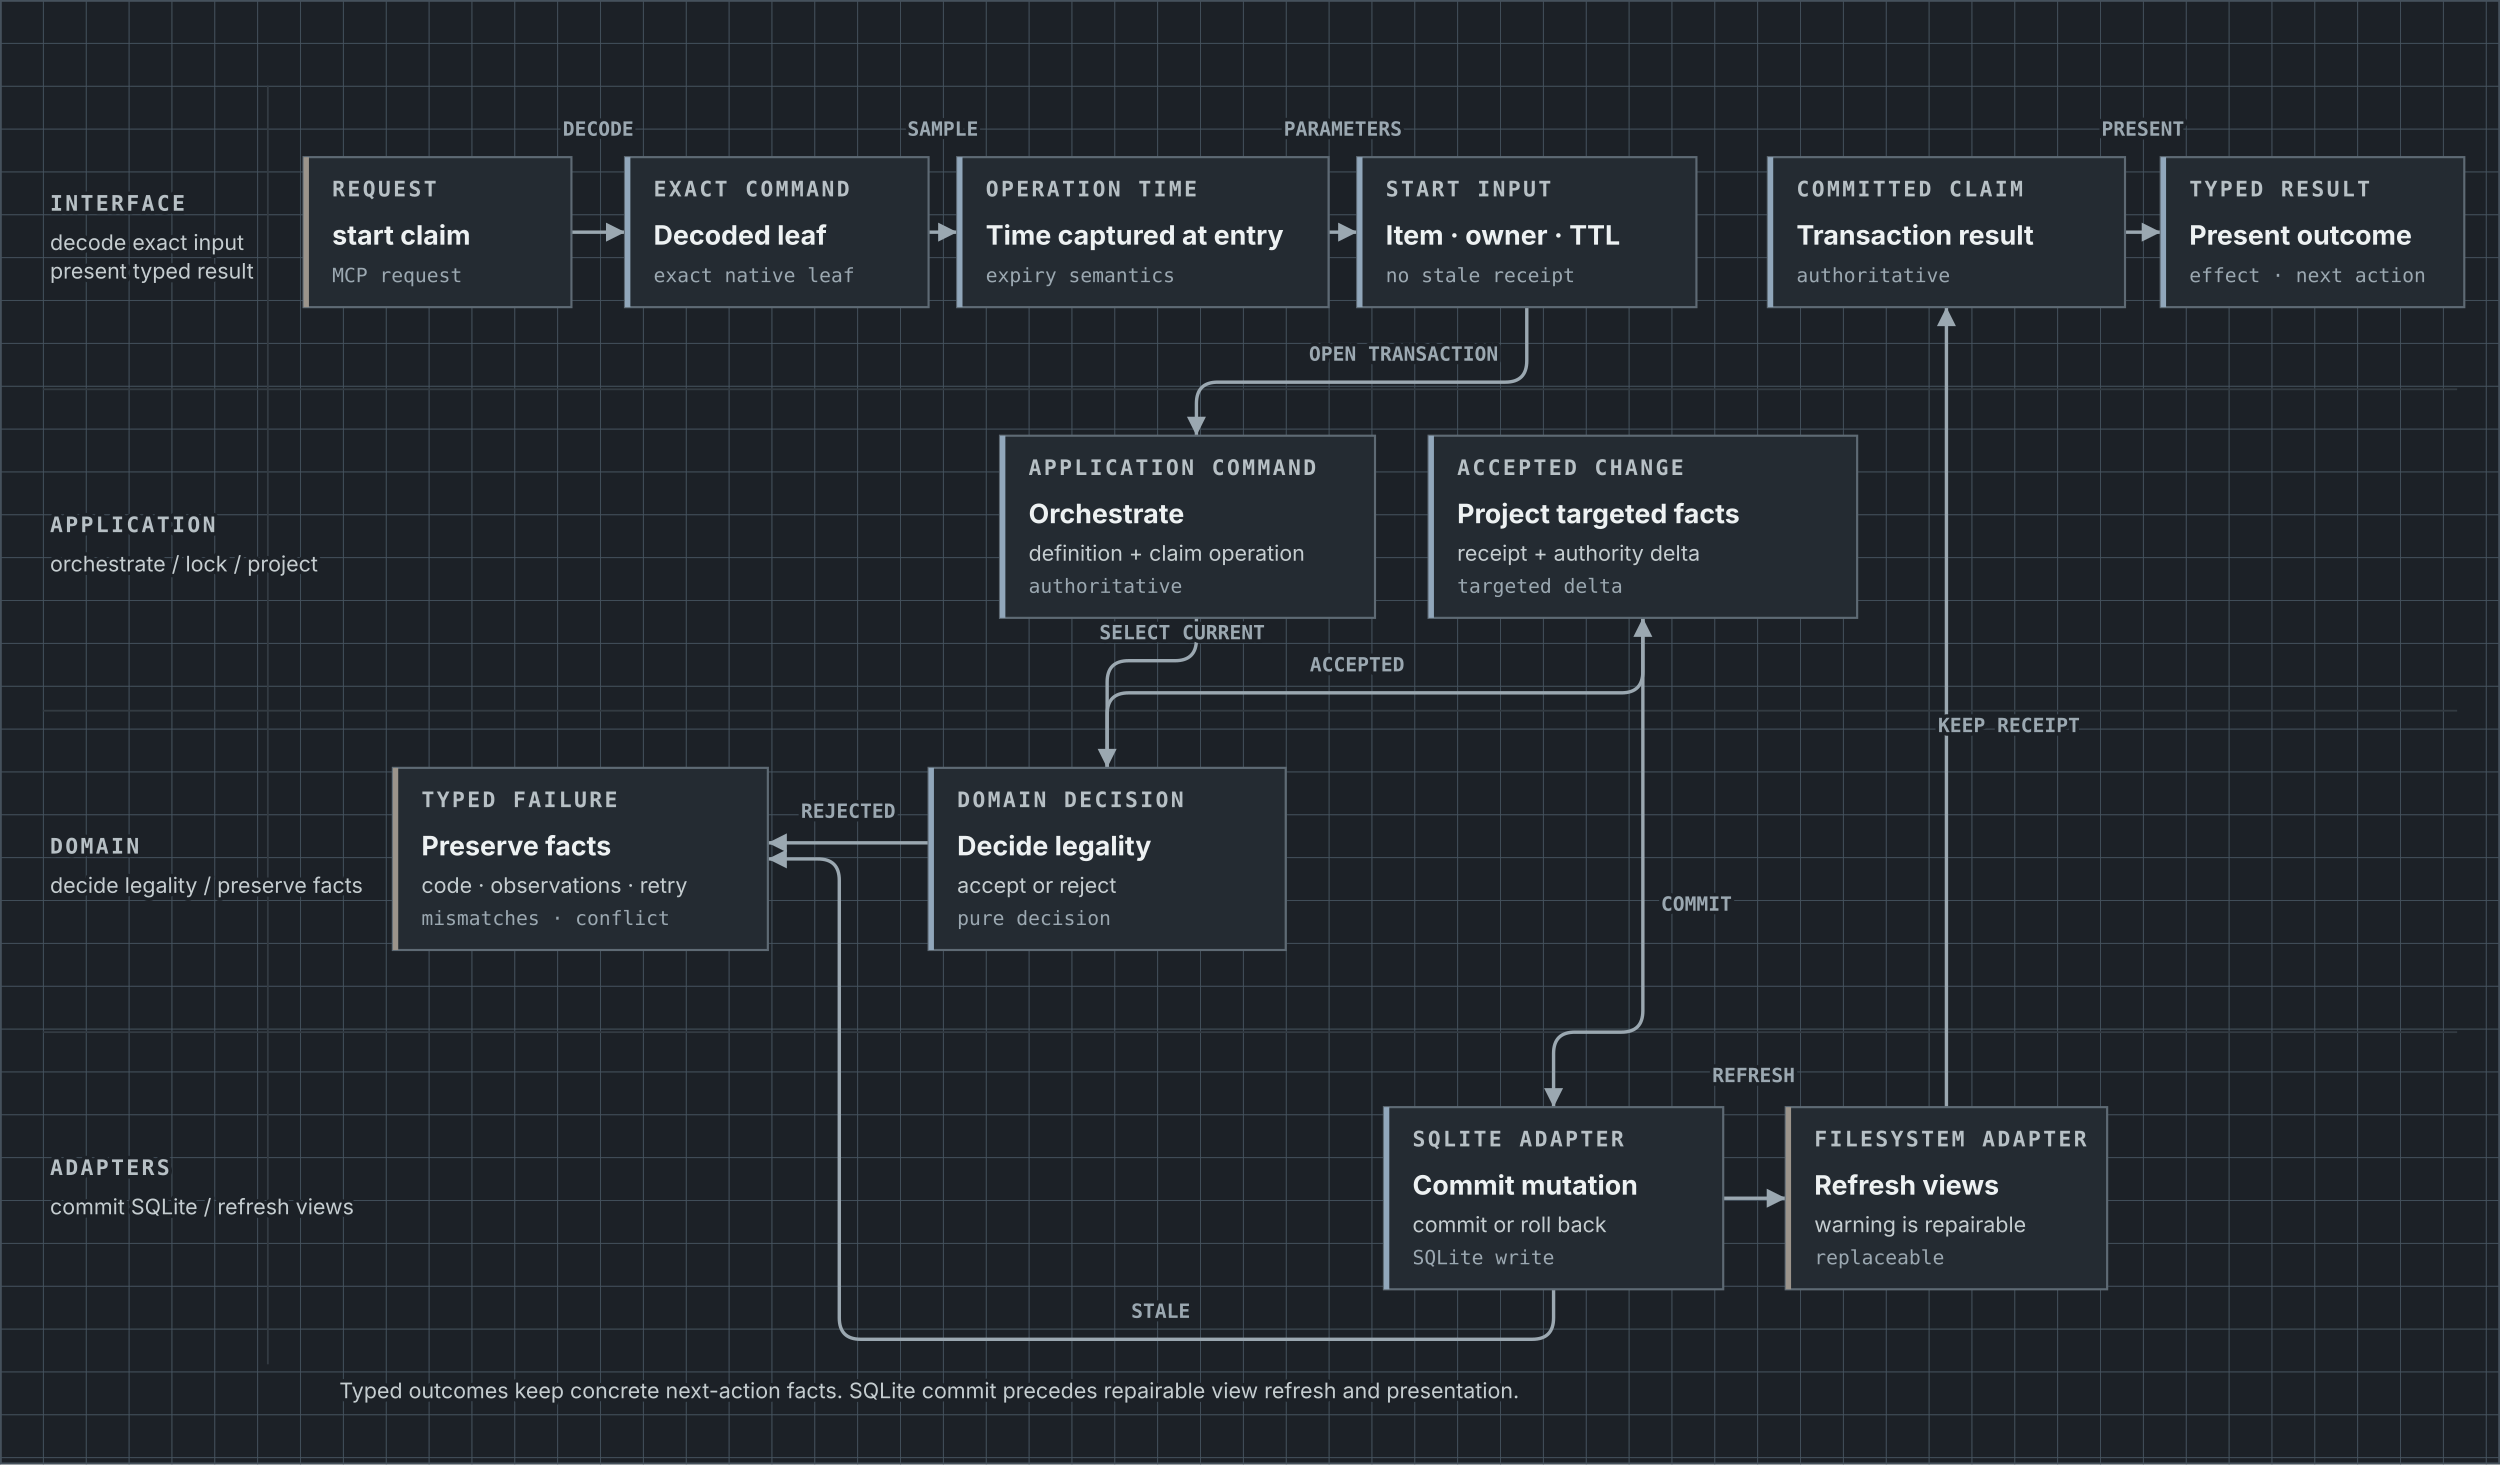
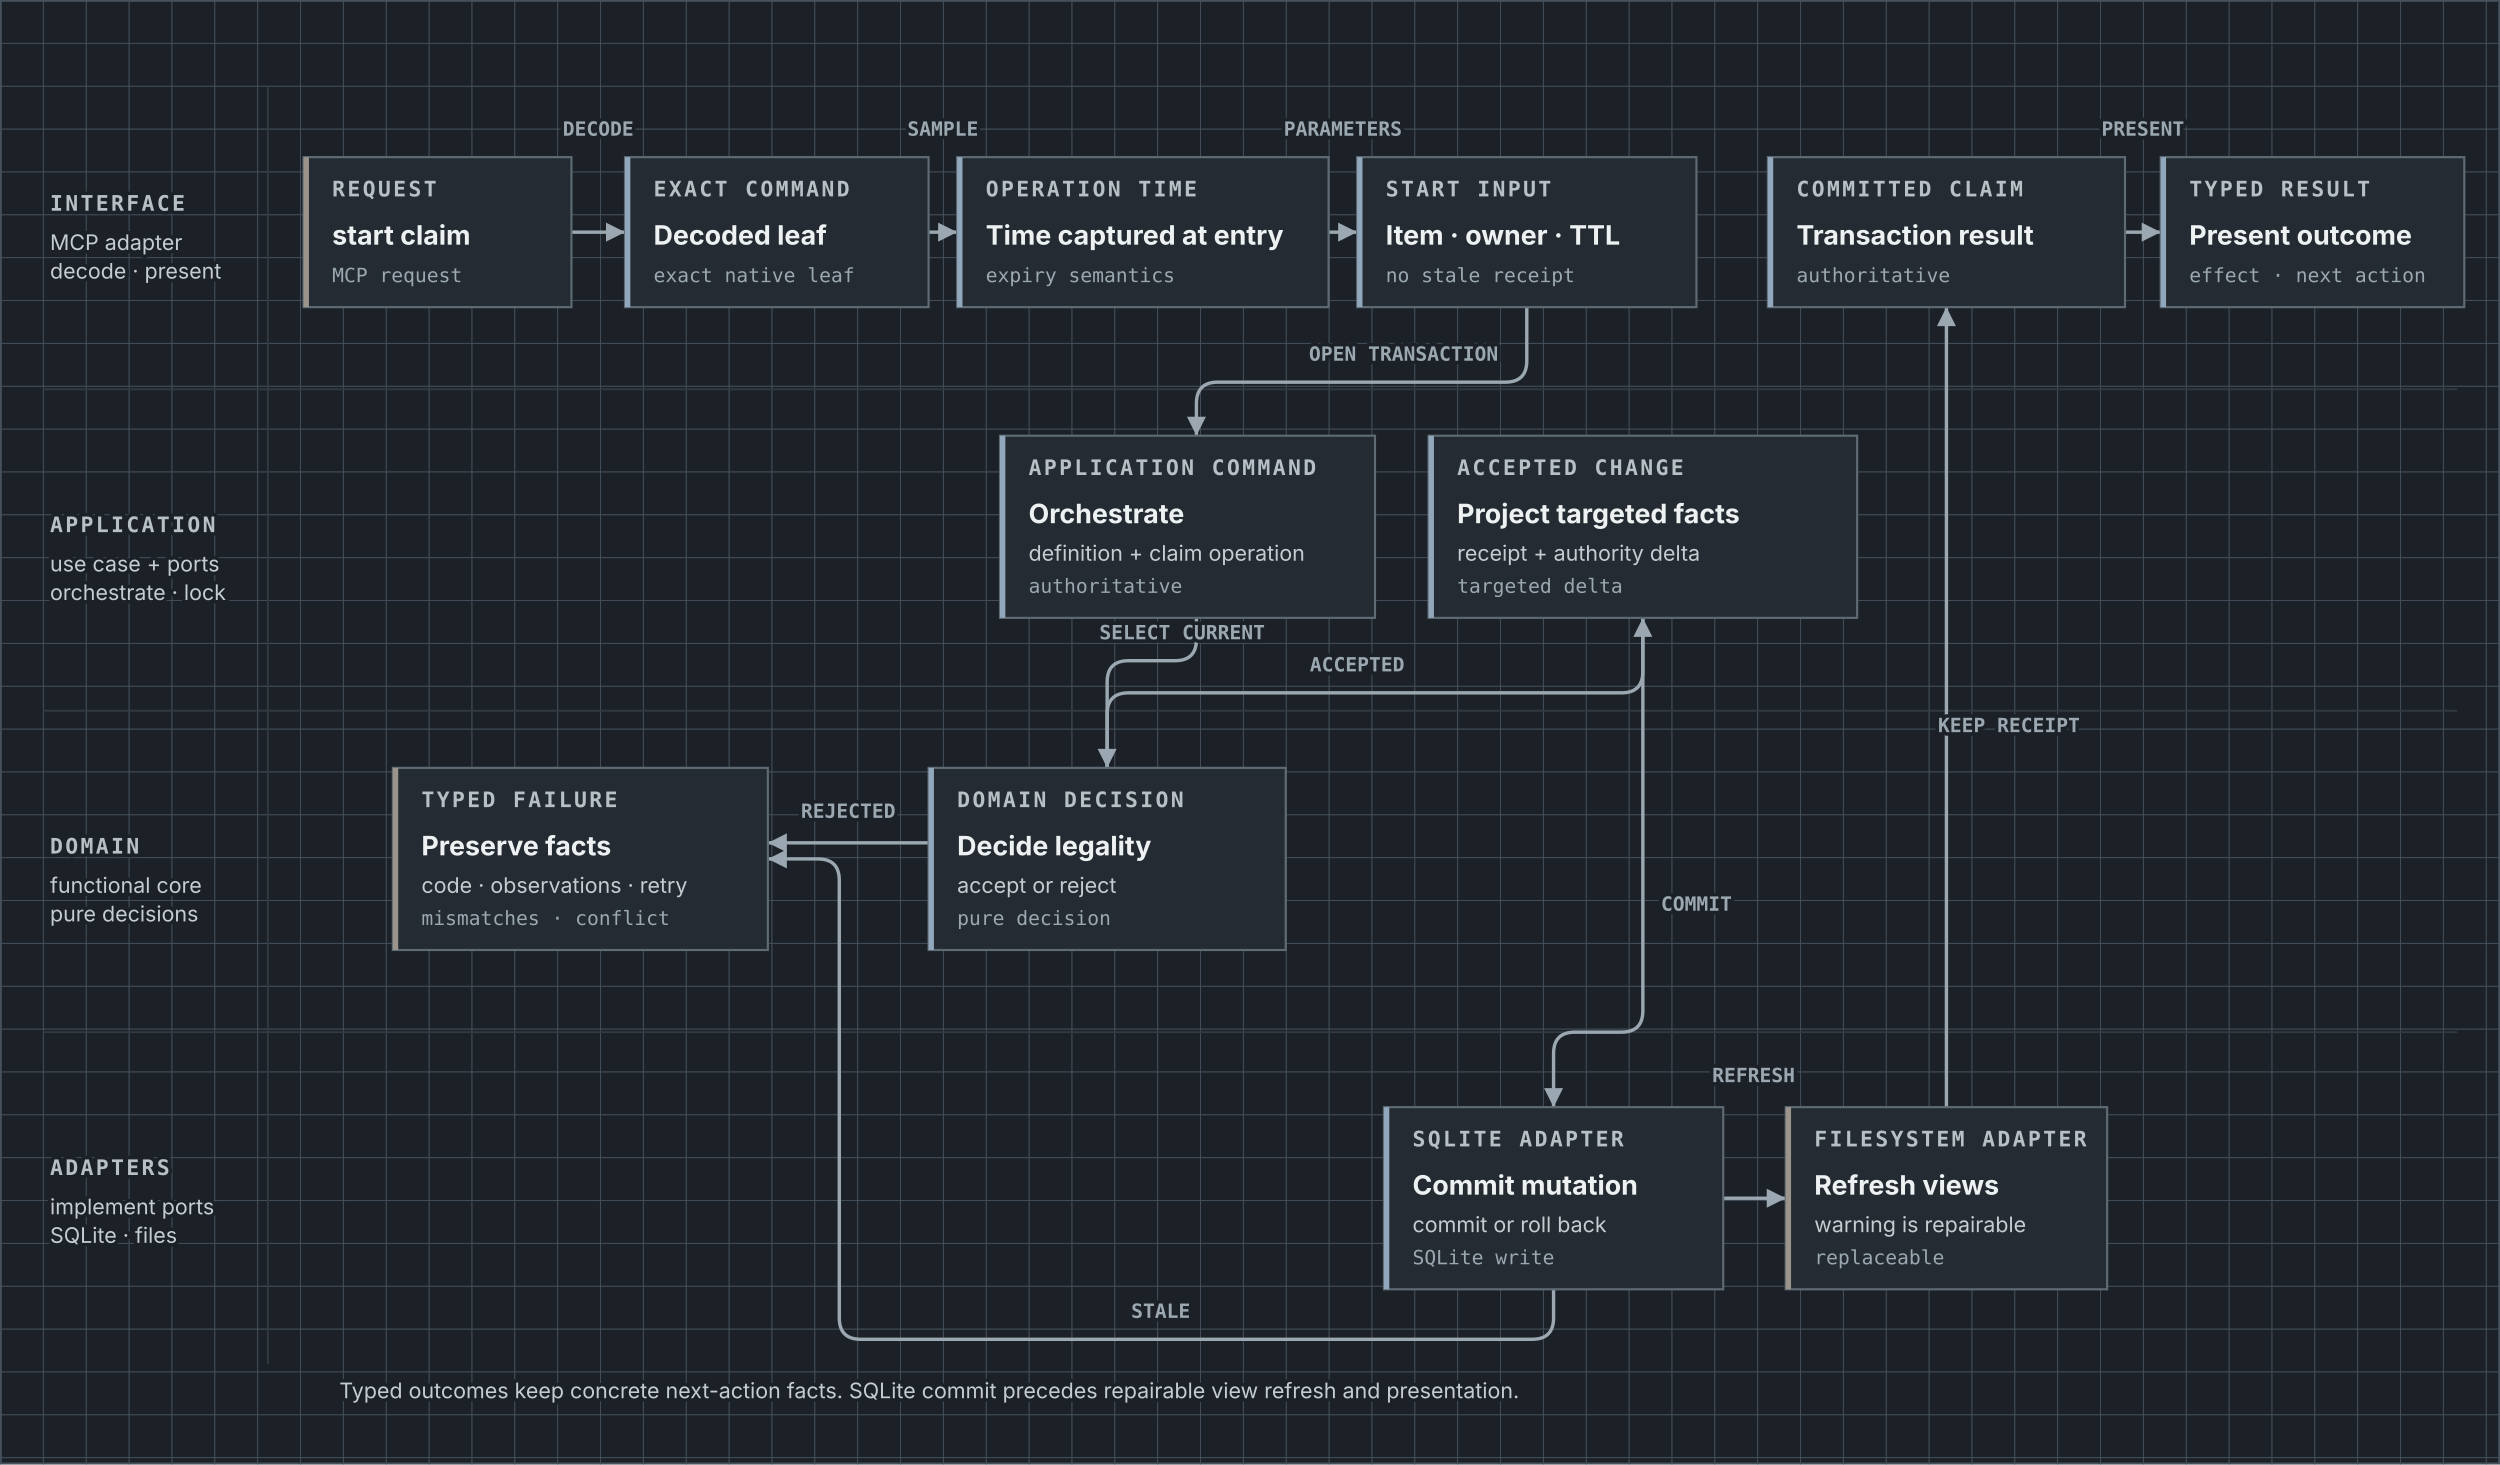
<svg xmlns="http://www.w3.org/2000/svg" role="img" aria-labelledby="title description" viewBox="0 0 1400 820">
  <defs>
    <pattern id="grid" width="24" height="24" patternUnits="userSpaceOnUse">
      <path d="M24 0H0V24" fill="none" stroke="#45535f" stroke-width="1" />
    </pattern>
    <marker id="arrow" viewBox="0 0 10 10" refX="9" refY="5" markerWidth="7" markerHeight="7" orient="auto">
      <path d="M1 1L9 5L1 9Z" fill="#9ba8b1" />
    </marker>
    <style>
      text { font-family: ui-sans-serif, system-ui, -apple-system, BlinkMacSystemFont, "Segoe UI", sans-serif; fill: #edf1f2; }
      .section-label, .box-label, .box-meta, .connector-label, .note-meta { font-family: ui-monospace, SFMono-Regular, Menlo, monospace; }
      .section-label, .box-label { font-size: 12px; font-weight: 700; letter-spacing: 0.11em; fill: #b7c0c5; }
      .section-subtitle { font-size: 12px; fill: #c5cdd0; }
      .guide { stroke: #333b42; stroke-width: 1; }
      .connector { fill: none; stroke: #9ba8b1; stroke-width: 1.9; stroke-linecap: round; }
      .connector-label { font-size: 11px; font-weight: 700; fill: #9ba8b1; }
      .box { fill: #242b32; stroke: #5e6a74; stroke-width: 1.2; }
      .box-title { font-size: 15px; font-weight: 700; }
      .box-body { font-size: 12px; fill: #c5cdd0; }
      .box-meta { font-size: 11px; fill: #9ba8b1; }
      .note { fill: #c5cdd0; }
      .note-meta { font-weight: 700; letter-spacing: 0.08em; fill: #b7c0c5; }
      .canvas-text { paint-order: stroke fill; stroke: #1c2127; stroke-width: 4px; stroke-linejoin: round; }
    </style>
  </defs>
  <rect width="1400" height="820" fill="#1c2127" />
  <rect width="1400" height="820" fill="url(#grid)" />
  <rect x="0.5" y="0.5" width="1399" height="819" fill="none" stroke="#45515c" />
  <line x1="150" y1="48" x2="150" y2="764" class="guide" />
  <line x1="24" y1="218" x2="1376" y2="218" class="guide" />
  <line x1="24" y1="398" x2="1376" y2="398" class="guide" />
  <line x1="24" y1="578" x2="1376" y2="578" class="guide" />
  <path d="M320 130L350 130" class="connector" marker-end="url(#arrow)" />
  <path d="M520 130L536 130" class="connector" marker-end="url(#arrow)" />
  <path d="M744 130L760 130" class="connector" marker-end="url(#arrow)" />
  <path d="M855 172L855 202Q855 214 843 214L682 214Q670 214 670 226L670 244" class="connector" marker-end="url(#arrow)" />
  <path d="M670 346L670 358Q670 370 658 370L632 370Q620 370 620 382L620 430" class="connector" marker-end="url(#arrow)" />
  <path d="M520 472L430 472" class="connector" marker-end="url(#arrow)" />
  <path d="M620 430L620 400Q620 388 632 388L908 388Q920 388 920 376L920 346" class="connector" marker-end="url(#arrow)" />
  <path d="M920 346L920 566Q920 578 908 578L882 578Q870 578 870 590L870 620" class="connector" marker-end="url(#arrow)" />
  <path d="M870 722L870 738Q870 750 858 750L482 750Q470 750 470 738L470 493Q470 481 458 481L430 481" class="connector" marker-end="url(#arrow)" />
  <path d="M965 671L1000 671" class="connector" marker-end="url(#arrow)" />
  <path d="M1090 620L1090 172" class="connector" marker-end="url(#arrow)" />
  <path d="M1190 130L1210 130" class="connector" marker-end="url(#arrow)" />
  <rect x="170" y="88" width="150" height="84" class="box" />
  <rect x="170" y="88" width="3" height="84" fill="#9b948b" />
  <rect x="350" y="88" width="170" height="84" class="box" />
  <rect x="350" y="88" width="3" height="84" fill="#91a7bb" />
  <rect x="536" y="88" width="208" height="84" class="box" />
  <rect x="536" y="88" width="3" height="84" fill="#91a7bb" />
  <rect x="760" y="88" width="190" height="84" class="box" />
  <rect x="760" y="88" width="3" height="84" fill="#91a7bb" />
  <rect x="990" y="88" width="200" height="84" class="box" />
  <rect x="990" y="88" width="3" height="84" fill="#91a7bb" />
  <rect x="1210" y="88" width="170" height="84" class="box" />
  <rect x="1210" y="88" width="3" height="84" fill="#91a7bb" />
  <rect x="560" y="244" width="210" height="102" class="box" />
  <rect x="560" y="244" width="3" height="102" fill="#91a7bb" />
  <rect x="800" y="244" width="240" height="102" class="box" />
  <rect x="800" y="244" width="3" height="102" fill="#91a7bb" />
  <rect x="220" y="430" width="210" height="102" class="box" />
  <rect x="220" y="430" width="3" height="102" fill="#9b948b" />
  <rect x="520" y="430" width="200" height="102" class="box" />
  <rect x="520" y="430" width="3" height="102" fill="#91a7bb" />
  <rect x="775" y="620" width="190" height="102" class="box" />
  <rect x="775" y="620" width="3" height="102" fill="#91a7bb" />
  <rect x="1000" y="620" width="180" height="102" class="box" />
  <rect x="1000" y="620" width="3" height="102" fill="#9b948b" />
  <text x="28" y="118" class="section-label canvas-text">INTERFACE</text>
-   <text x="28" y="140" class="section-subtitle canvas-text">decode exact input</text>
-   <text x="28" y="156" class="section-subtitle canvas-text">present typed result</text>
+   <text x="28" y="140" class="section-subtitle canvas-text">MCP adapter</text>
+   <text x="28" y="156" class="section-subtitle canvas-text">decode · present</text>
  <text x="28" y="298" class="section-label canvas-text">APPLICATION</text>
-   <text x="28" y="320" class="section-subtitle canvas-text">orchestrate / lock / project</text>
+   <text x="28" y="320" class="section-subtitle canvas-text">use case + ports</text>
+   <text x="28" y="336" class="section-subtitle canvas-text">orchestrate · lock</text>
  <text x="28" y="478" class="section-label canvas-text">DOMAIN</text>
-   <text x="28" y="500" class="section-subtitle canvas-text">decide legality / preserve facts</text>
+   <text x="28" y="500" class="section-subtitle canvas-text">functional core</text>
+   <text x="28" y="516" class="section-subtitle canvas-text">pure decisions</text>
  <text x="28" y="658" class="section-label canvas-text">ADAPTERS</text>
-   <text x="28" y="680" class="section-subtitle canvas-text">commit SQLite / refresh views</text>
+   <text x="28" y="680" class="section-subtitle canvas-text">implement ports</text>
+   <text x="28" y="696" class="section-subtitle canvas-text">SQLite · files</text>
  <text x="335" y="76" text-anchor="middle" class="connector-label canvas-text">DECODE</text>
  <text x="528" y="76" text-anchor="middle" class="connector-label canvas-text">SAMPLE</text>
  <text x="752" y="76" text-anchor="middle" class="connector-label canvas-text">PARAMETERS</text>
  <text x="786" y="202" text-anchor="middle" class="connector-label canvas-text">OPEN TRANSACTION</text>
  <text x="662" y="358" text-anchor="middle" class="connector-label canvas-text">SELECT CURRENT</text>
  <text x="475" y="458" text-anchor="middle" class="connector-label canvas-text">REJECTED</text>
  <text x="760" y="376" text-anchor="middle" class="connector-label canvas-text">ACCEPTED</text>
  <text x="950" y="510" text-anchor="middle" class="connector-label canvas-text">COMMIT</text>
  <text x="650" y="738" text-anchor="middle" class="connector-label canvas-text">STALE</text>
  <text x="982" y="606" text-anchor="middle" class="connector-label canvas-text">REFRESH</text>
  <text x="1125" y="410" text-anchor="middle" class="connector-label canvas-text">KEEP RECEIPT</text>
  <text x="1200" y="76" text-anchor="middle" class="connector-label canvas-text">PRESENT</text>
  <text x="186" y="110" class="box-label">REQUEST</text>
  <text x="186" y="137" class="box-title">start claim</text>
  <text x="186" y="158" class="box-meta">MCP request</text>
  <text x="366" y="110" class="box-label">EXACT COMMAND</text>
  <text x="366" y="137" class="box-title">Decoded leaf</text>
  <text x="366" y="158" class="box-meta">exact native leaf</text>
  <text x="552" y="110" class="box-label">OPERATION TIME</text>
  <text x="552" y="137" class="box-title">Time captured at entry</text>
  <text x="552" y="158" class="box-meta">expiry semantics</text>
  <text x="776" y="110" class="box-label">START INPUT</text>
  <text x="776" y="137" class="box-title">Item · owner · TTL</text>
  <text x="776" y="158" class="box-meta">no stale receipt</text>
  <text x="1006" y="110" class="box-label">COMMITTED CLAIM</text>
  <text x="1006" y="137" class="box-title">Transaction result</text>
  <text x="1006" y="158" class="box-meta">authoritative</text>
  <text x="1226" y="110" class="box-label">TYPED RESULT</text>
  <text x="1226" y="137" class="box-title">Present outcome</text>
  <text x="1226" y="158" class="box-meta">effect · next action</text>
  <text x="576" y="266" class="box-label">APPLICATION COMMAND</text>
  <text x="576" y="293" class="box-title">Orchestrate</text>
  <text x="576" y="314" class="box-body">definition + claim operation</text>
  <text x="576" y="332" class="box-meta">authoritative</text>
  <text x="816" y="266" class="box-label">ACCEPTED CHANGE</text>
  <text x="816" y="293" class="box-title">Project targeted facts</text>
  <text x="816" y="314" class="box-body">receipt + authority delta</text>
  <text x="816" y="332" class="box-meta">targeted delta</text>
  <text x="236" y="452" class="box-label">TYPED FAILURE</text>
  <text x="236" y="479" class="box-title">Preserve facts</text>
  <text x="236" y="500" class="box-body">code · observations · retry</text>
  <text x="236" y="518" class="box-meta">mismatches · conflict</text>
  <text x="536" y="452" class="box-label">DOMAIN DECISION</text>
  <text x="536" y="479" class="box-title">Decide legality</text>
  <text x="536" y="500" class="box-body">accept or reject</text>
  <text x="536" y="518" class="box-meta">pure decision</text>
  <text x="791" y="642" class="box-label">SQLITE ADAPTER</text>
  <text x="791" y="669" class="box-title">Commit mutation</text>
  <text x="791" y="690" class="box-body">commit or roll back</text>
  <text x="791" y="708" class="box-meta">SQLite write</text>
  <text x="1016" y="642" class="box-label">FILESYSTEM ADAPTER</text>
  <text x="1016" y="669" class="box-title">Refresh views</text>
  <text x="1016" y="690" class="box-body">warning is repairable</text>
  <text x="1016" y="708" class="box-meta">replaceable</text>
  <text x="190" y="783" text-anchor="start" font-size="12" class="note canvas-text">Typed outcomes keep concrete next-action facts. SQLite commit precedes repairable view refresh and presentation.</text>
</svg>
